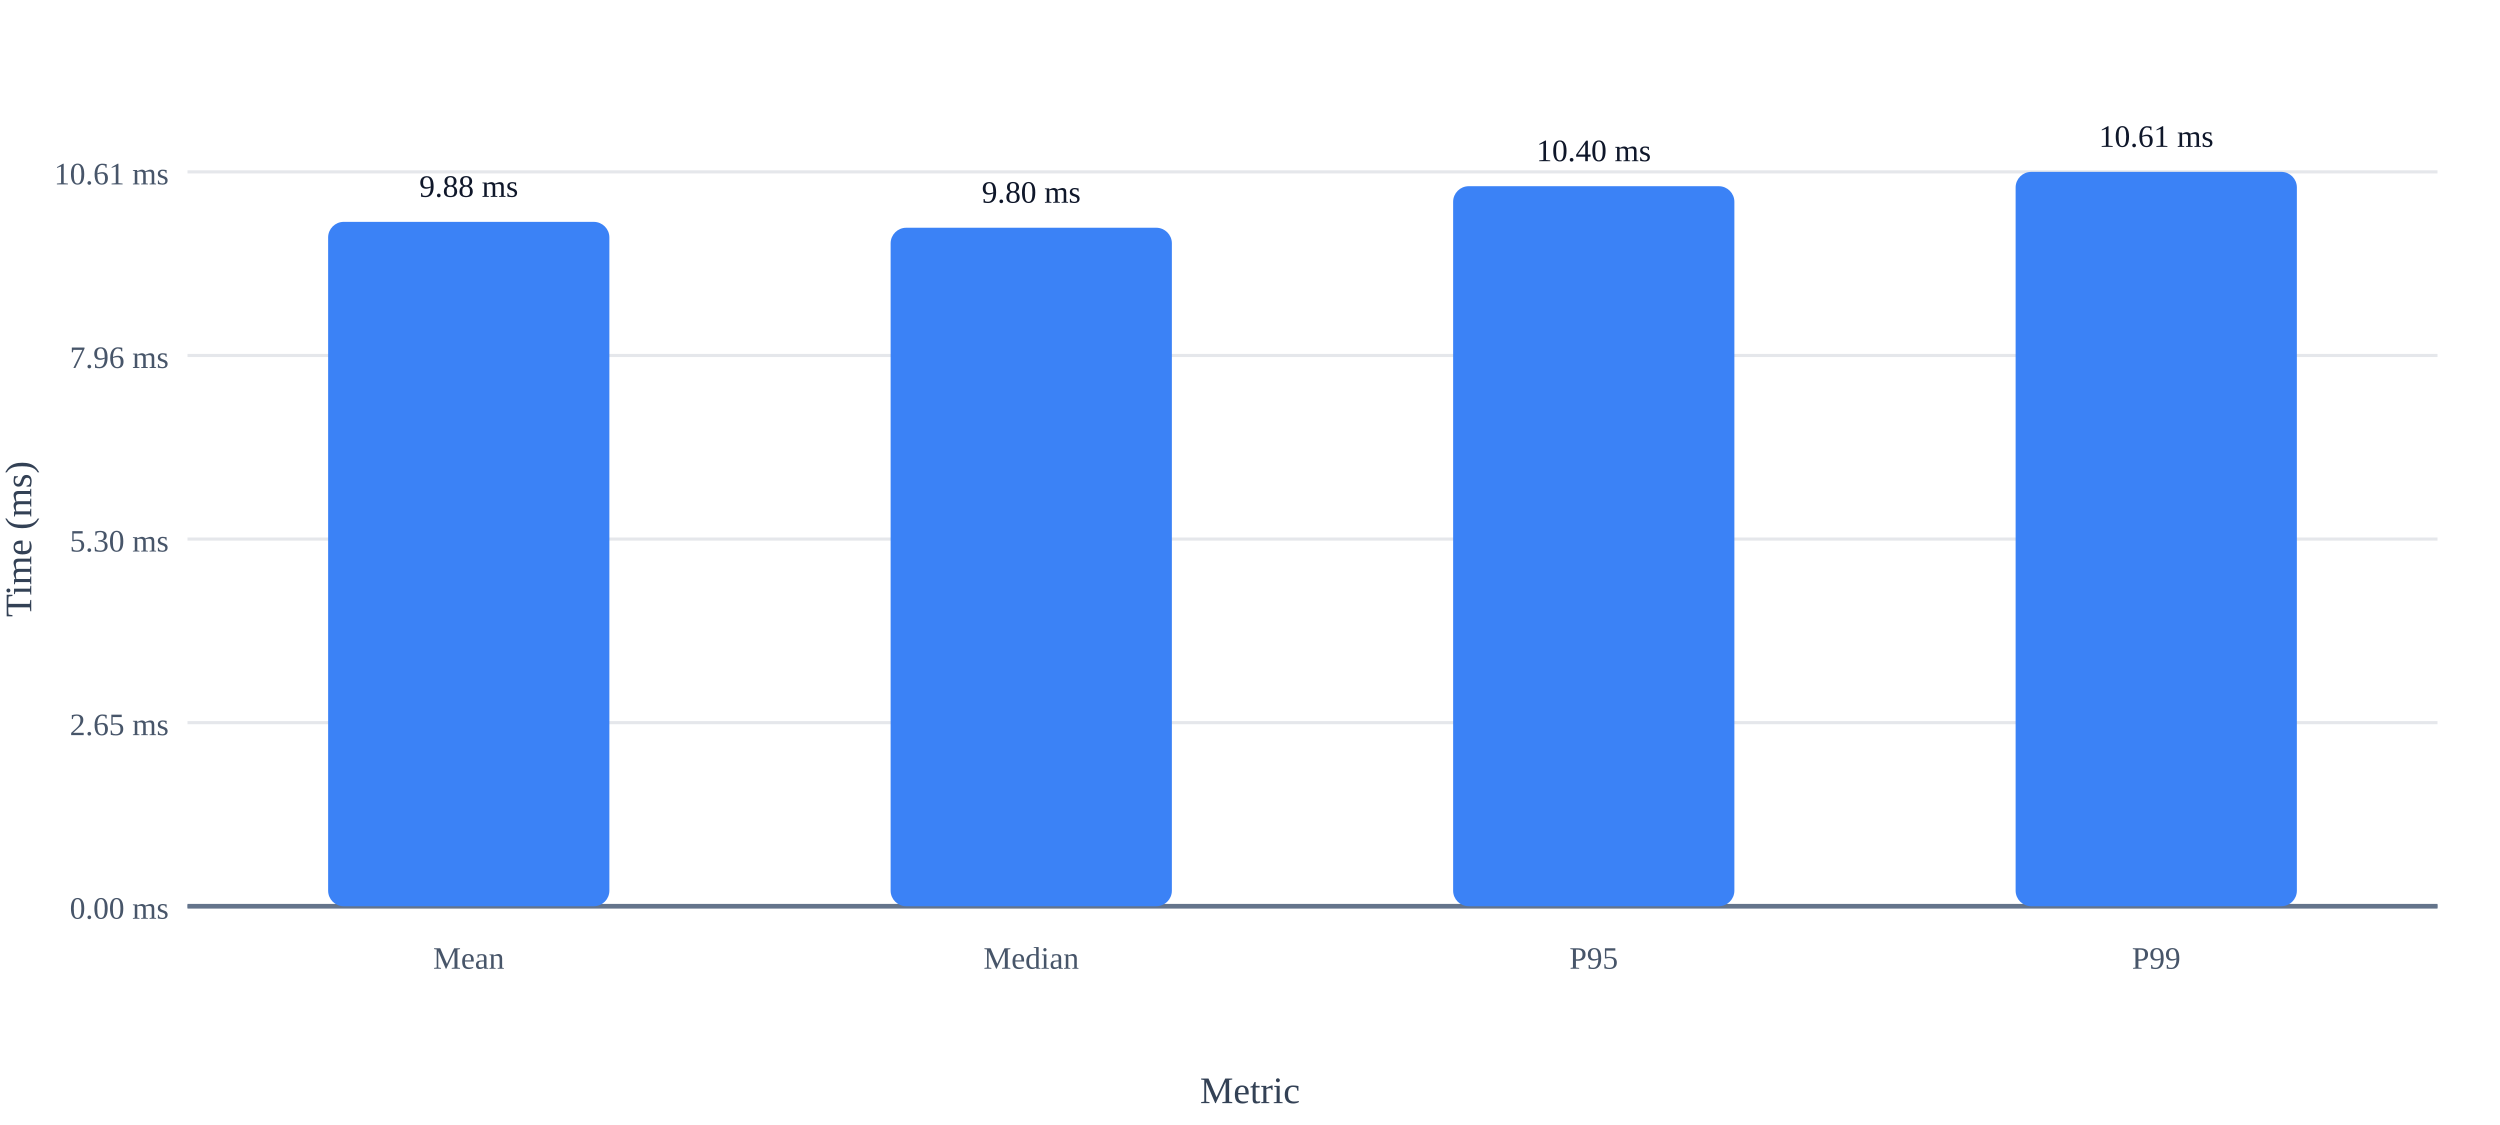
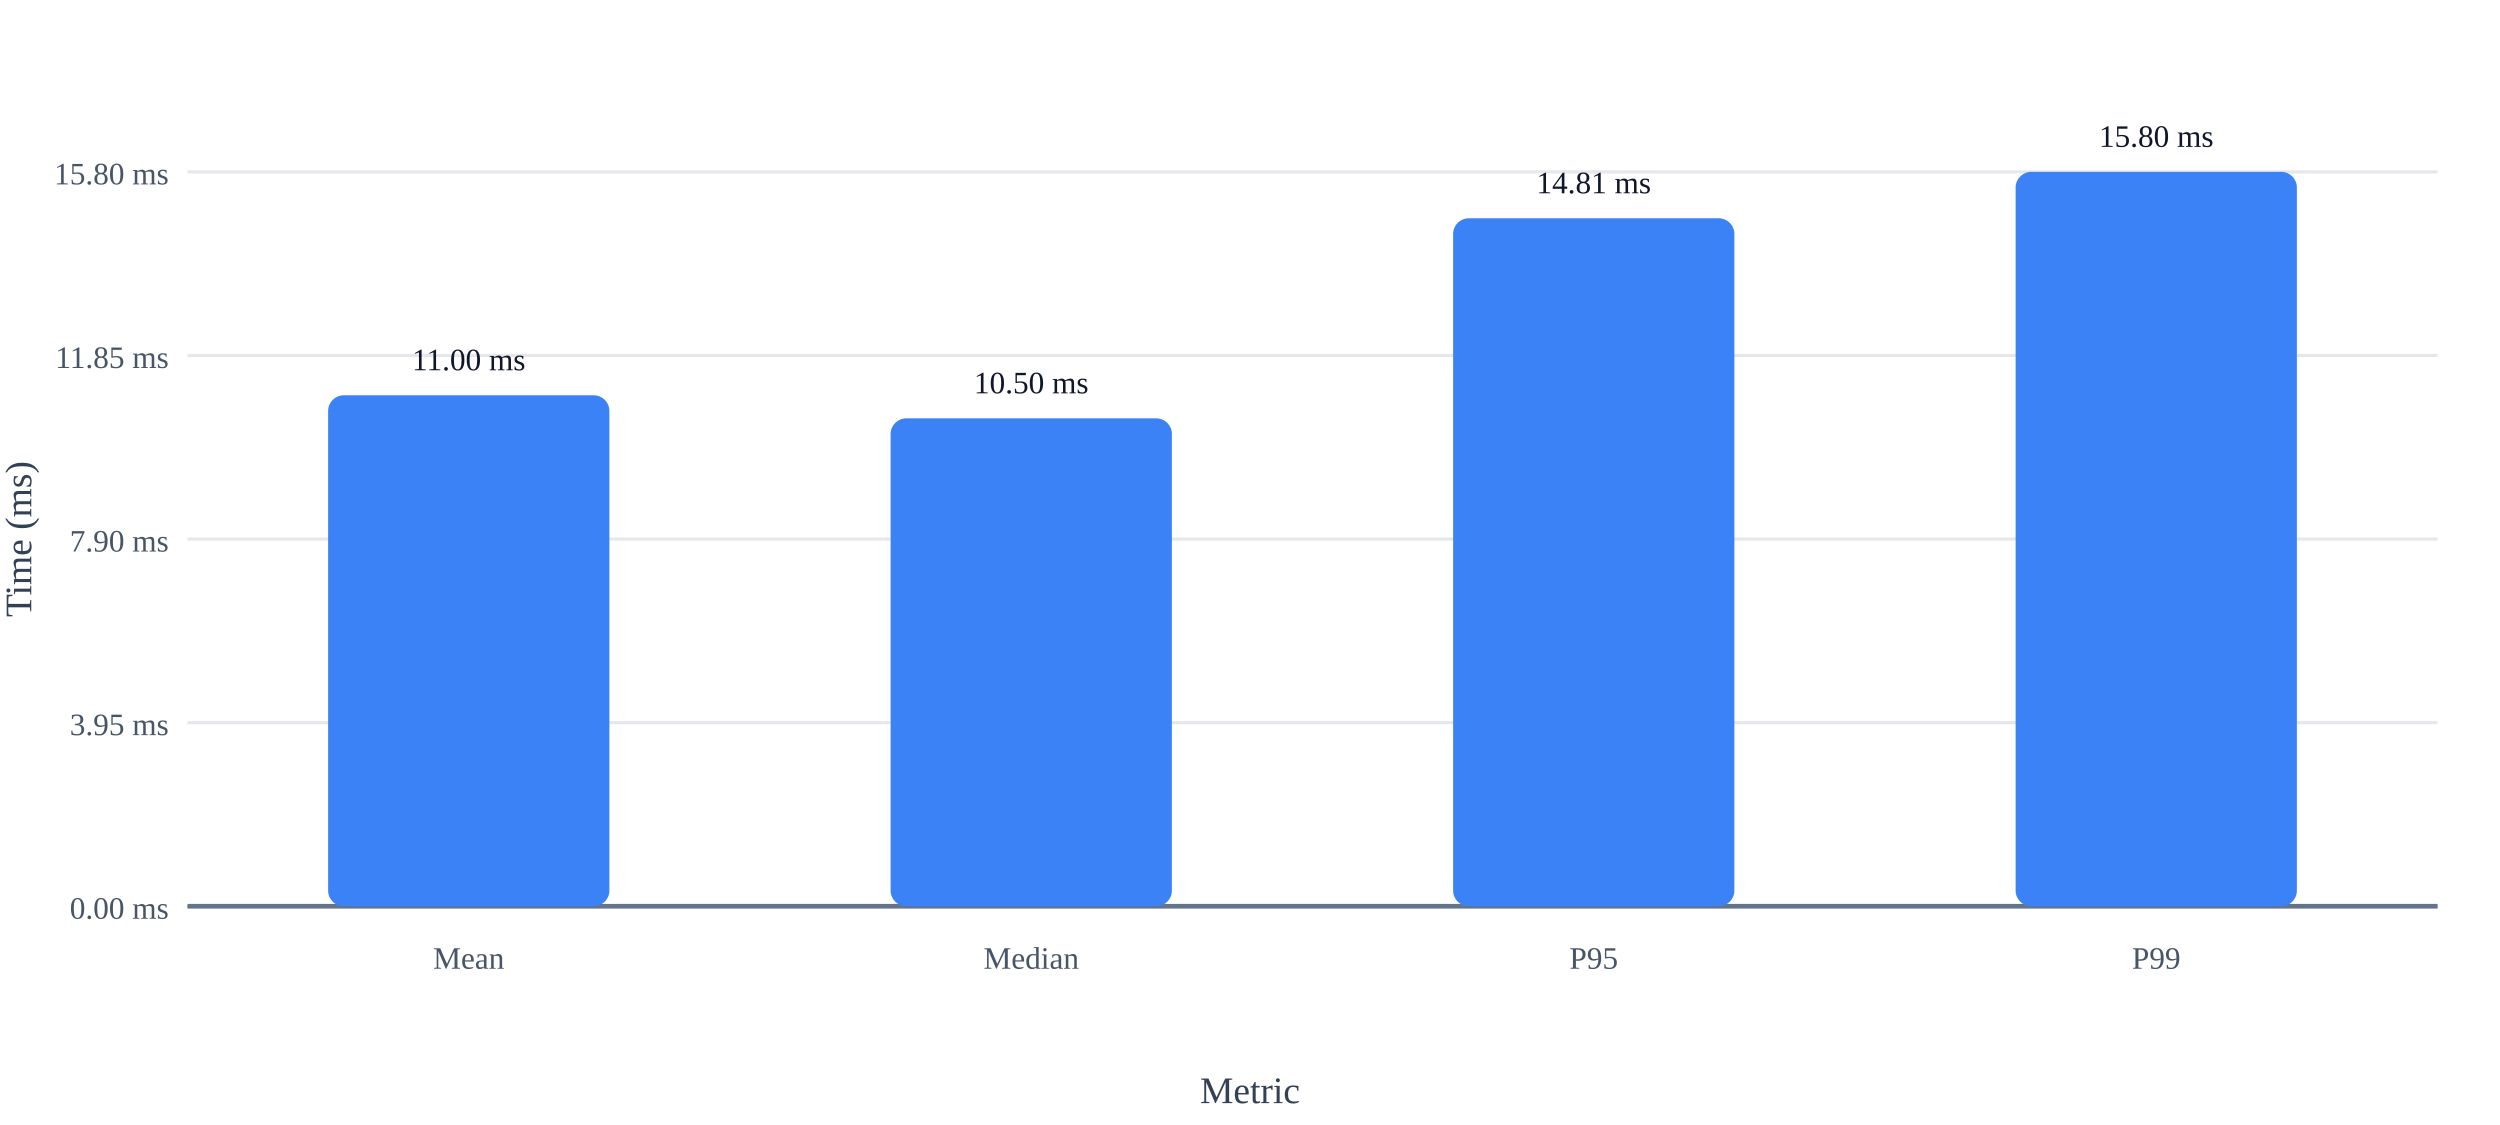
<svg xmlns="http://www.w3.org/2000/svg" width="800" height="360" viewBox="0 0 800 360">
  <rect width="100%" height="100%" fill="#ffffff" />
  <line x1="60" x2="780" y1="55" y2="55" stroke="#e5e7eb" stroke-width="1" />
  <line x1="60" x2="780" y1="113.75" y2="113.75" stroke="#e5e7eb" stroke-width="1" />
  <line x1="60" x2="780" y1="172.5" y2="172.5" stroke="#e5e7eb" stroke-width="1" />
  <line x1="60" x2="780" y1="231.25" y2="231.25" stroke="#e5e7eb" stroke-width="1" />
  <line x1="60" x2="780" y1="290" y2="290" stroke="#94a3b8" stroke-width="1" />
  <line x1="60" x2="780" y1="290" y2="290" stroke="#64748b" stroke-width="1.5" />
-   <rect x="105" y="70.996" width="90" height="219.004" rx="5" fill="#3b82f6" />
-   <text x="150" y="62.996" font-size="10" text-anchor="middle" fill="#0f172a">9.88 ms</text>
+   <rect x="105" y="126.493" width="90" height="163.507" rx="5" fill="#3b82f6" />
+   <text x="150" y="118.493" font-size="10" text-anchor="middle" fill="#0f172a">11.00 ms</text>
  <text x="150" y="310" font-size="10" text-anchor="middle" fill="#475569">Mean</text>
-   <rect x="285" y="72.879" width="90" height="217.121" rx="5" fill="#3b82f6" />
-   <text x="330" y="64.879" font-size="10" text-anchor="middle" fill="#0f172a">9.80 ms</text>
+   <rect x="285" y="133.869" width="90" height="156.131" rx="5" fill="#3b82f6" />
+   <text x="330" y="125.869" font-size="10" text-anchor="middle" fill="#0f172a">10.50 ms</text>
  <text x="330" y="310" font-size="10" text-anchor="middle" fill="#475569">Median</text>
-   <rect x="465" y="59.586" width="90" height="230.414" rx="5" fill="#3b82f6" />
-   <text x="510" y="51.586" font-size="10" text-anchor="middle" fill="#0f172a">10.40 ms</text>
+   <rect x="465" y="69.855" width="90" height="220.145" rx="5" fill="#3b82f6" />
+   <text x="510" y="61.855" font-size="10" text-anchor="middle" fill="#0f172a">14.81 ms</text>
  <text x="510" y="310" font-size="10" text-anchor="middle" fill="#475569">P95</text>
  <rect x="645" y="55" width="90" height="235" rx="5" fill="#3b82f6" />
-   <text x="690" y="47" font-size="10" text-anchor="middle" fill="#0f172a">10.61 ms</text>
+   <text x="690" y="47" font-size="10" text-anchor="middle" fill="#0f172a">15.80 ms</text>
  <text x="690" y="310" font-size="10" text-anchor="middle" fill="#475569">P99</text>
-   <text x="54" y="59" font-size="10" text-anchor="end" fill="#475569">10.61 ms</text>
-   <text x="54" y="117.75" font-size="10" text-anchor="end" fill="#475569">7.96 ms</text>
-   <text x="54" y="176.5" font-size="10" text-anchor="end" fill="#475569">5.30 ms</text>
-   <text x="54" y="235.25" font-size="10" text-anchor="end" fill="#475569">2.65 ms</text>
+   <text x="54" y="59" font-size="10" text-anchor="end" fill="#475569">15.80 ms</text>
+   <text x="54" y="117.75" font-size="10" text-anchor="end" fill="#475569">11.85 ms</text>
+   <text x="54" y="176.5" font-size="10" text-anchor="end" fill="#475569">7.90 ms</text>
+   <text x="54" y="235.25" font-size="10" text-anchor="end" fill="#475569">3.95 ms</text>
  <text x="54" y="294" font-size="10" text-anchor="end" fill="#475569">0.00 ms</text>
  <text x="400" y="353" font-size="12" fill="#334155" text-anchor="middle">Metric</text>
  <text x="10" y="172.5" font-size="12" fill="#334155" text-anchor="middle" transform="rotate(-90 10 172.5)">Time (ms)</text>
</svg>
